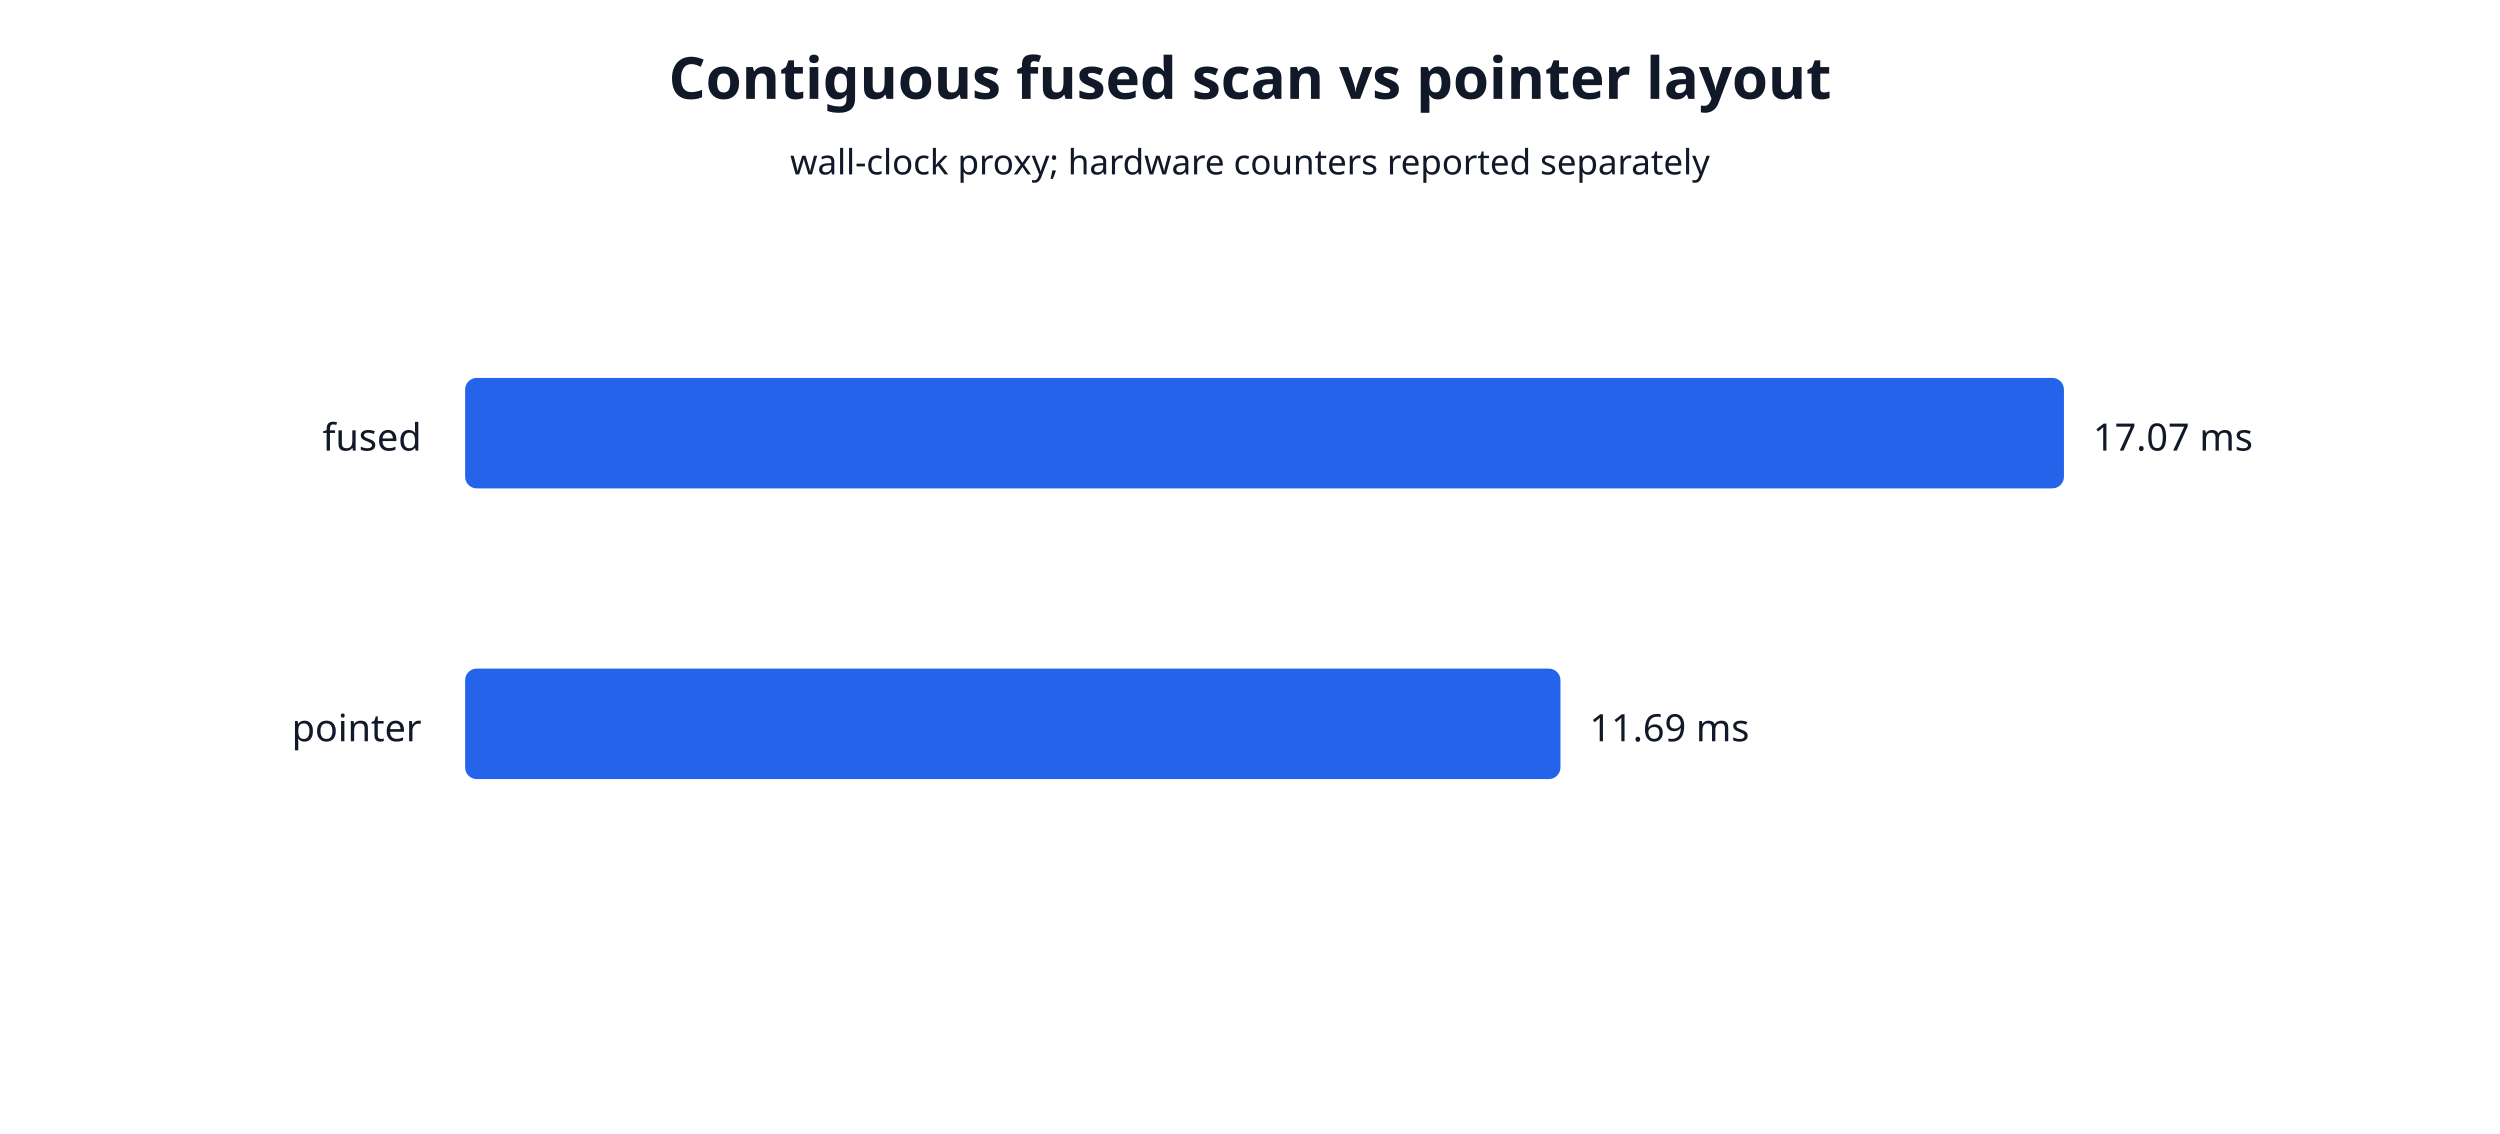
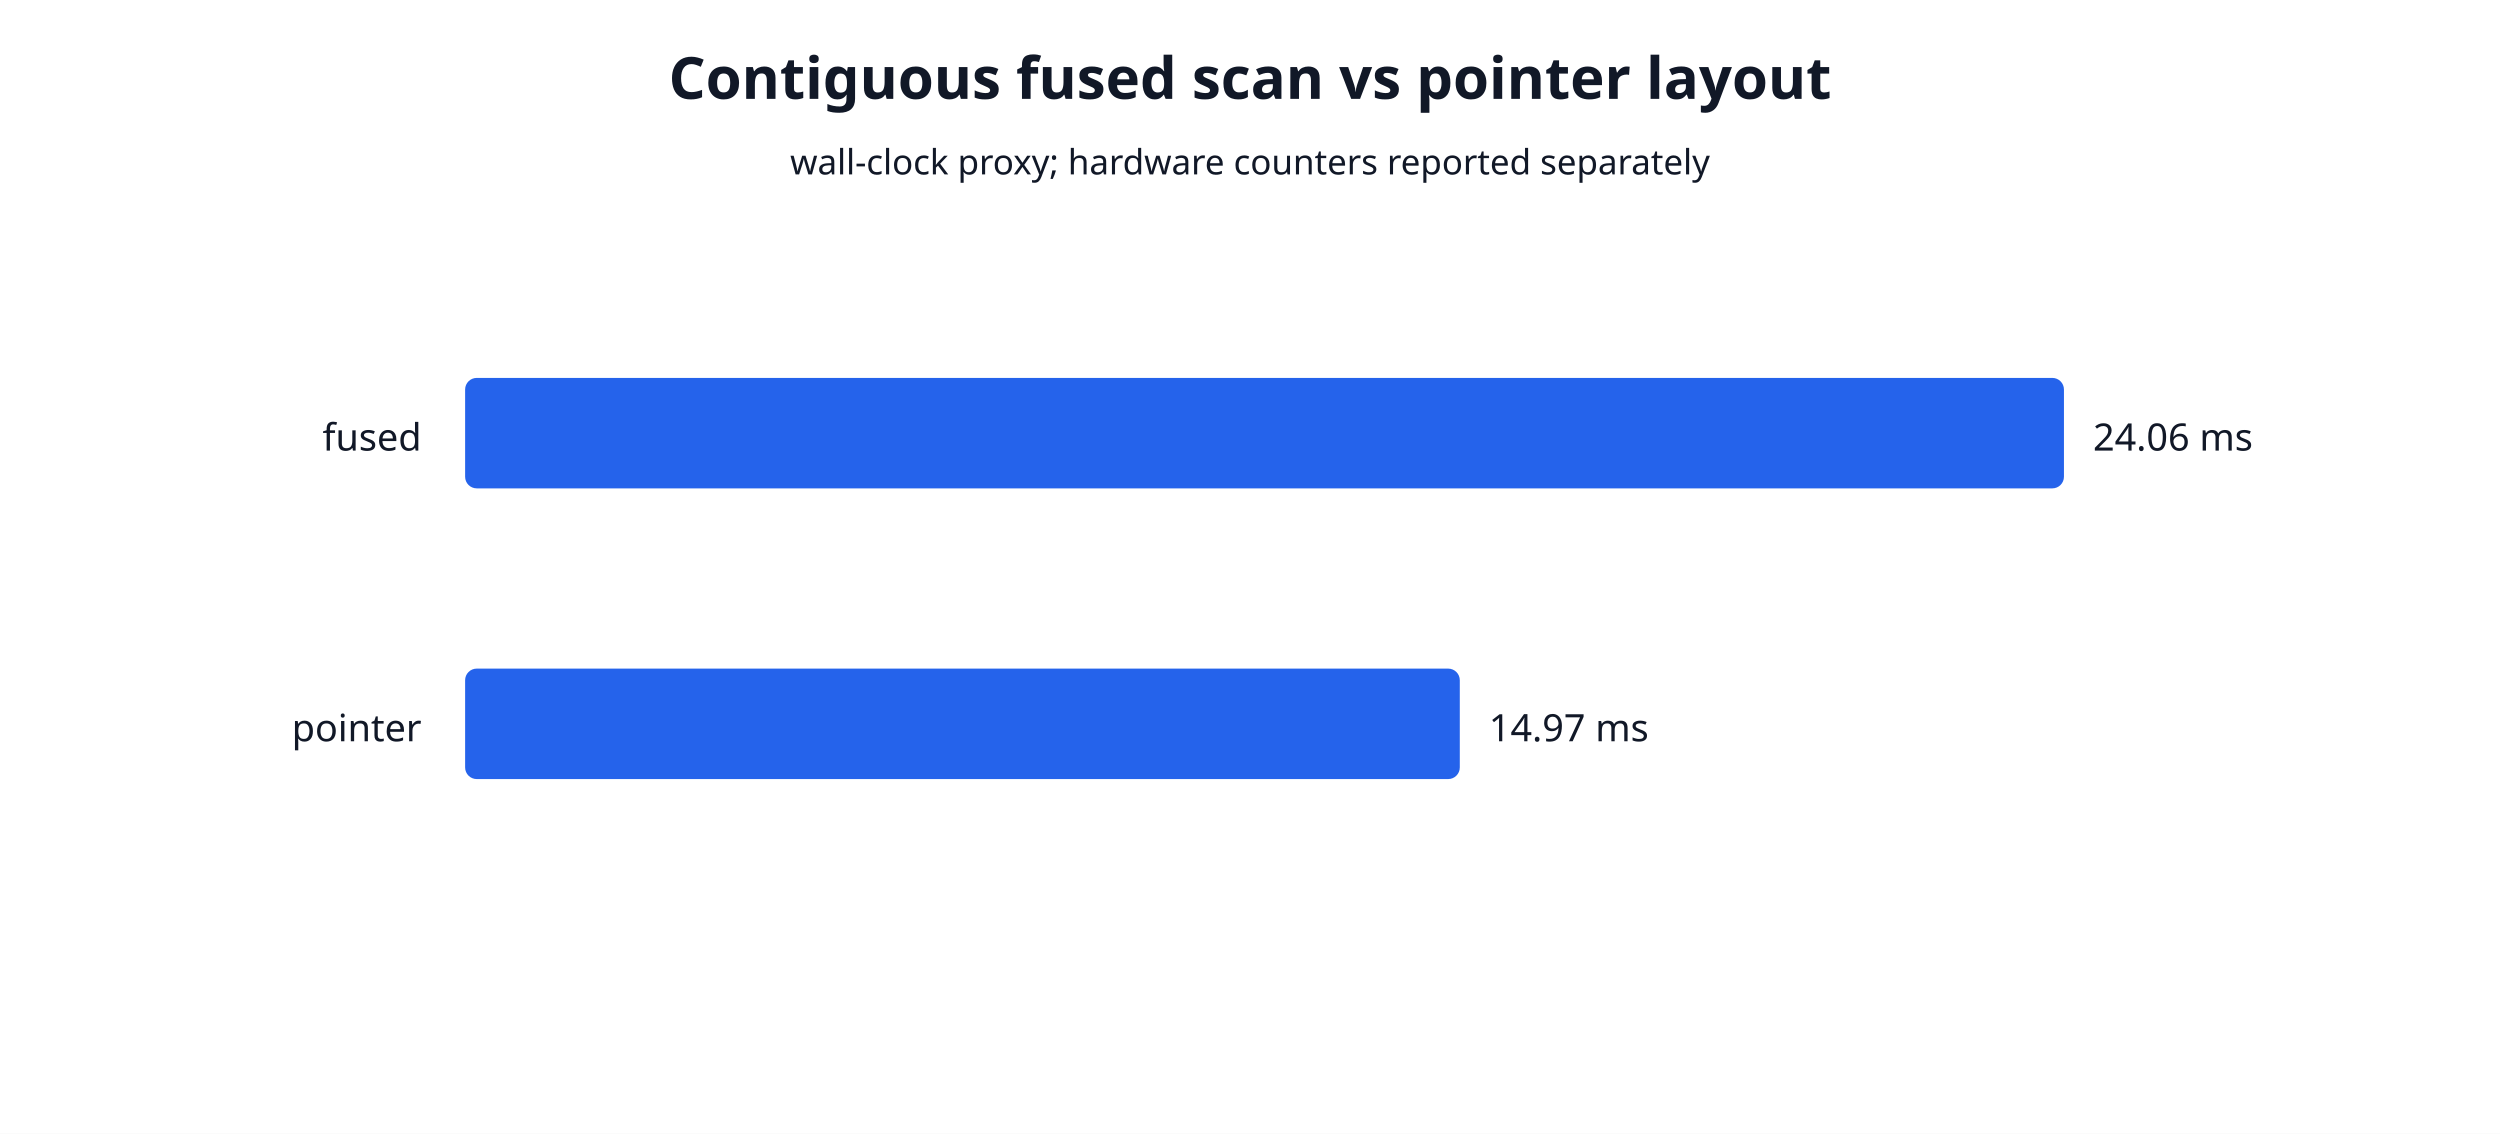
<svg xmlns="http://www.w3.org/2000/svg" width="860" height="390" viewBox="0 0 860 390">
  <rect width="100%" height="100%" fill="white" />
  <style>text{font-family:system-ui,sans-serif;fill:#111827}.grid{stroke:#e5e7eb}.axis{stroke:#374151;stroke-width:1.5}</style>
  <text x="430" y="34" text-anchor="middle" font-size="20" font-weight="600">Contiguous fused scan vs pointer layout</text>
  <text x="430" y="60" text-anchor="middle" font-size="12">wall-clock proxy; hardware counters reported separately</text>
  <text x="145" y="155" text-anchor="end" font-size="13">fused</text>
  <rect x="160" y="130" width="550.00" height="38" fill="#2563eb" rx="4" />
-   <text x="720.00" y="155" font-size="13">17.07 ms</text>
+   <text x="720.00" y="155" font-size="13">24.06 ms</text>
  <text x="145" y="255" text-anchor="end" font-size="13">pointer</text>
-   <rect x="160" y="230" width="376.80" height="38" fill="#2563eb" rx="4" />
-   <text x="546.80" y="255" font-size="13">11.69 ms</text>
+   <rect x="160" y="230" width="342.17" height="38" fill="#2563eb" rx="4" />
+   <text x="512.17" y="255" font-size="13">14.97 ms</text>
</svg>
